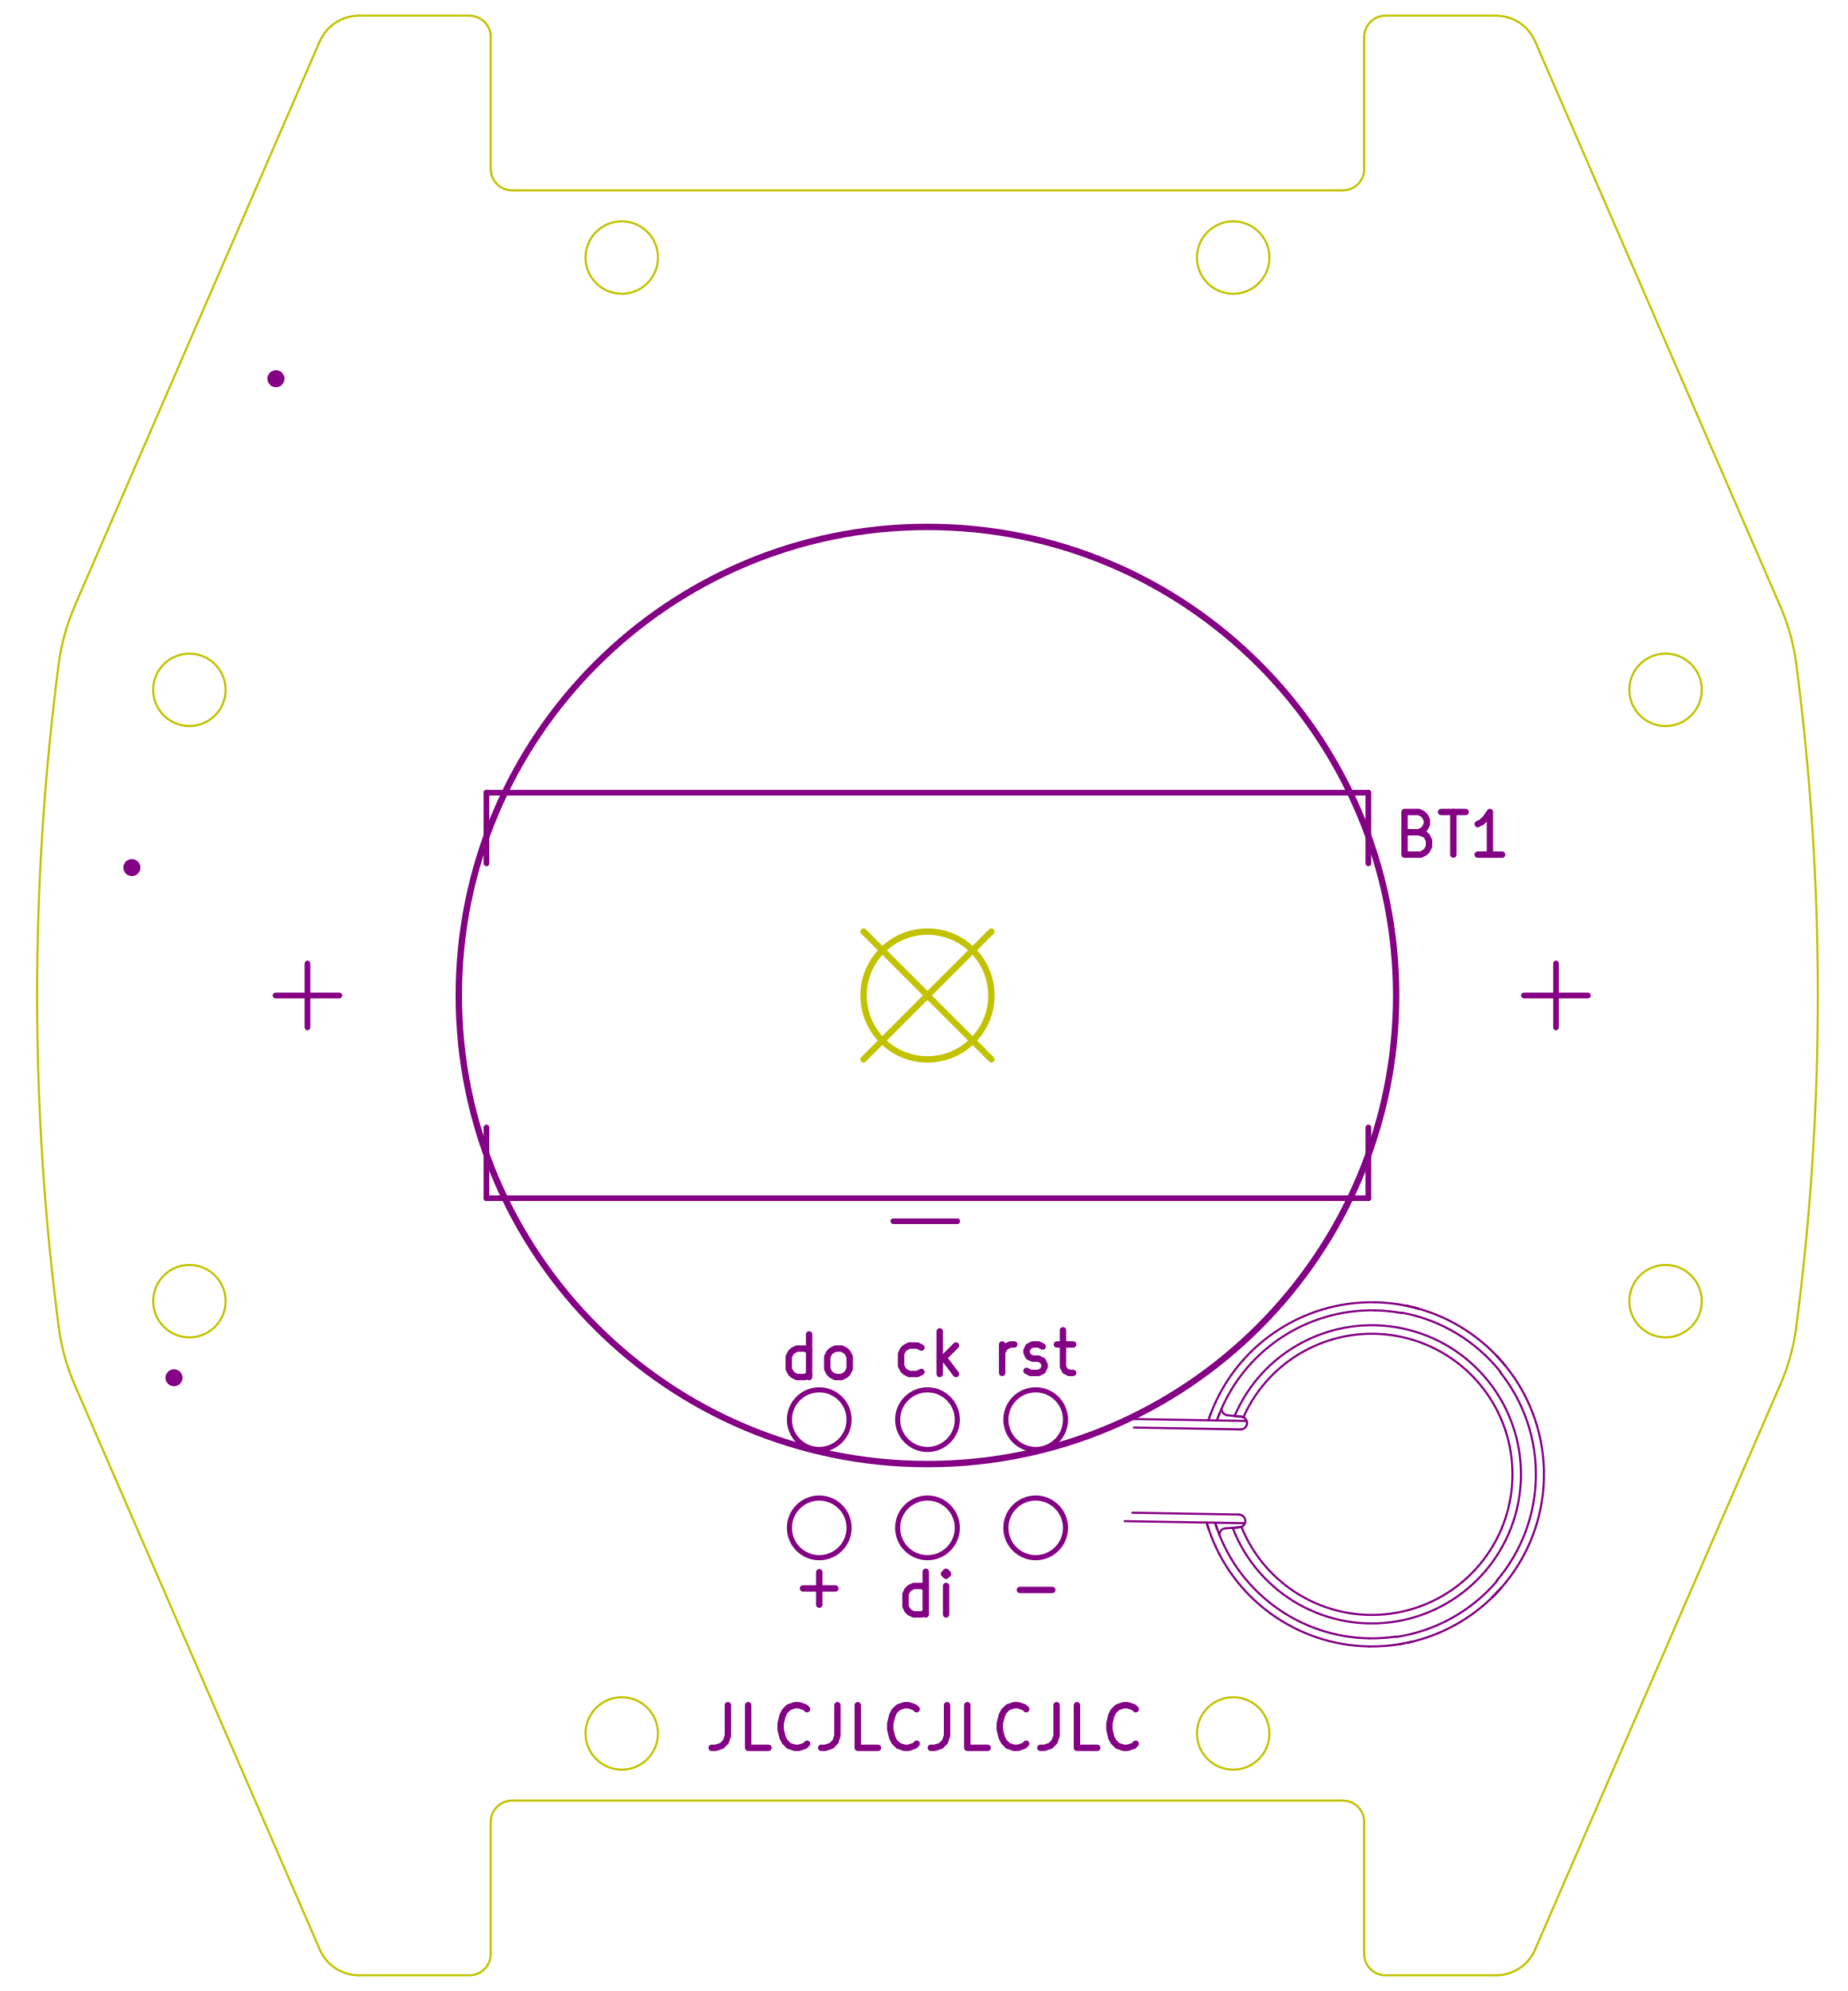
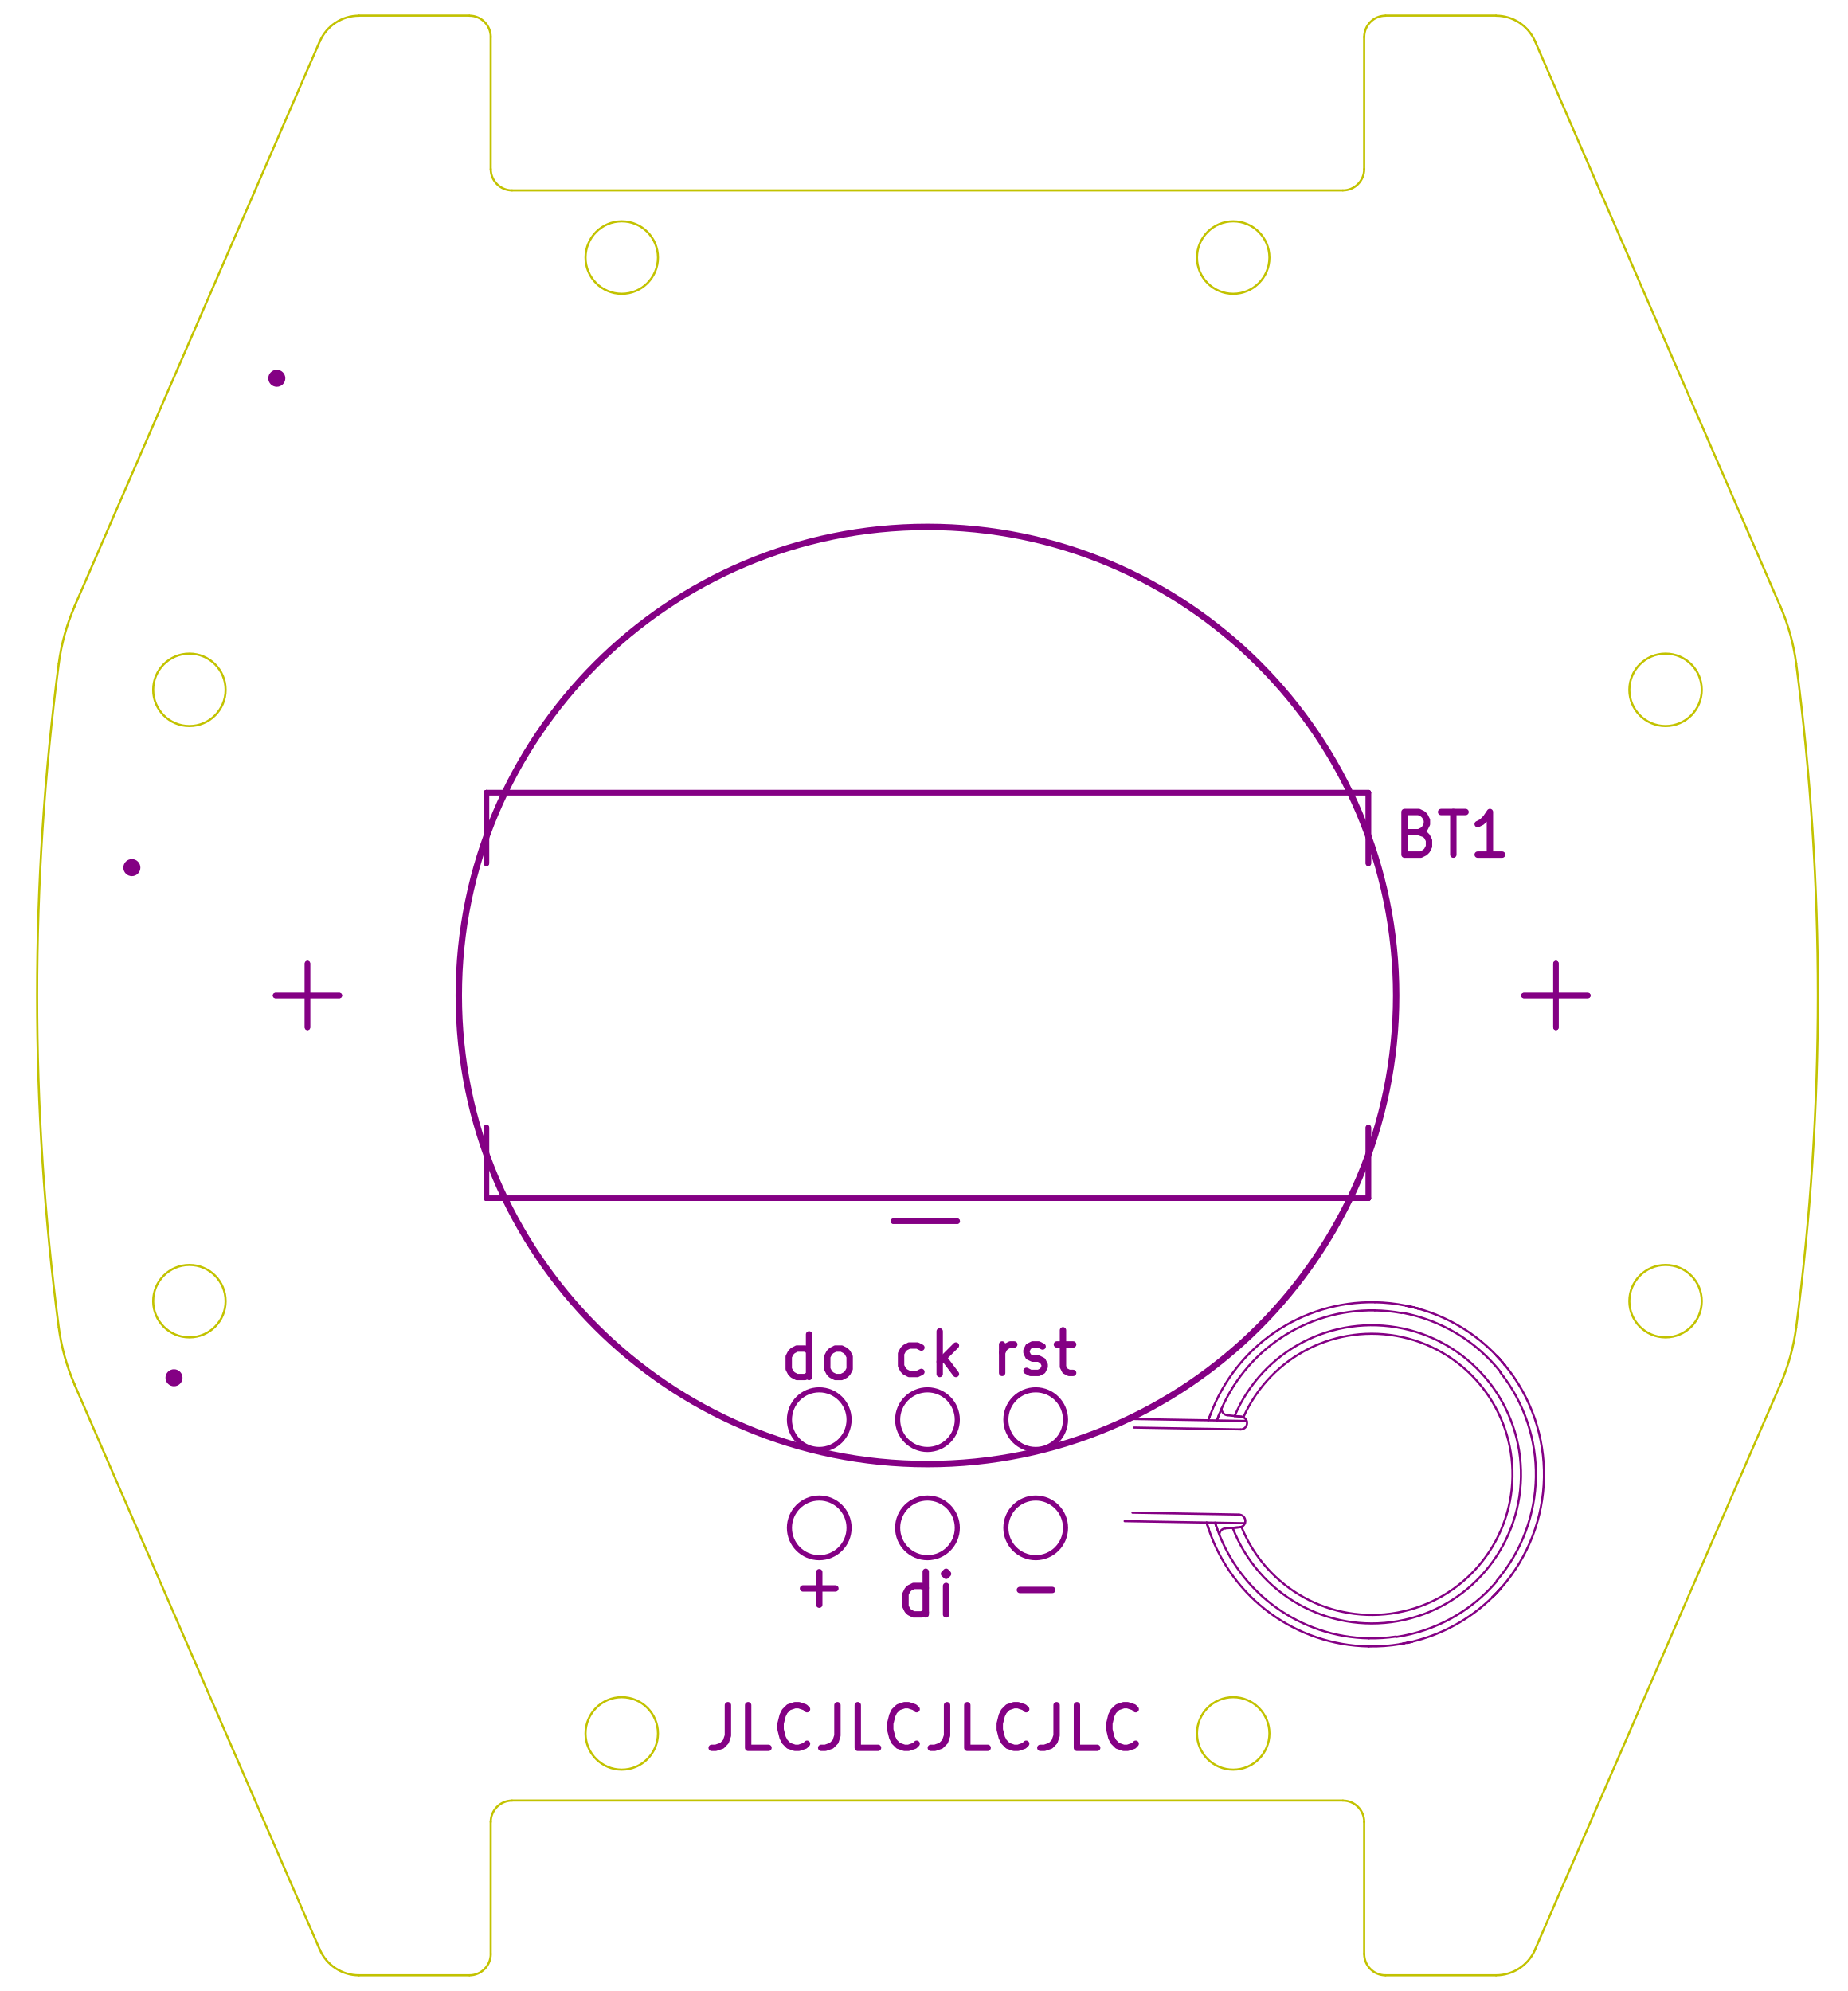
<svg xmlns="http://www.w3.org/2000/svg" version="1.1" width="4.336cm" height="4.674cm" viewBox="0 0 17070 18400">
  <g style="fill:#000000; fill-opacity:1;stroke:#000000; stroke-opacity:1; stroke-linecap:round; stroke-linejoin:round;" transform="translate(0 0) scale(1 1)">
</g>
  <g style="fill:#000000; fill-opacity:0.0;  stroke:#000000; stroke-width:-0; stroke-opacity:1;  stroke-linecap:round; stroke-linejoin:round;">
</g>
  <g style="fill:#840084; fill-opacity:0.0;  stroke:#840084; stroke-width:-0; stroke-opacity:1;  stroke-linecap:round; stroke-linejoin:round;">
</g>
  <g style="fill:#840084; fill-opacity:0.0;  stroke:#840084; stroke-width:19.685; stroke-opacity:1;  stroke-linecap:round; stroke-linejoin:round;">
    <path d="M11471.2 14111.1 A1299.21 1299.21 0.0 1 0 11488.9 13098" />
    <path d="M12938.1 15194.3 A1590.55 1590.55 0.0 0 0 12944.8 15193.1" />
    <path d="M12963.7 15189.8 A1590.55 1590.55 0.0 0 0 12973.1 15188" />
    <path d="M13001.7 15182.3 A1590.55 1590.55 0.0 0 0 13006.5 15181.3" />
    <path d="M13014 15179.7 A1590.55 1590.55 0.0 0 0 13048.6 15171.8" />
    <path d="M13790.2 14760.7 A1590.55 1590.55 0.0 0 0 13829.4 14720.9" />
    <path d="M13837 14712.8 A1590.55 1590.55 0.0 0 0 13862.9 14684.5" />
    <path d="M13866.8 14680.1 A1590.55 1590.55 0.0 0 0 13867.8 14678.9" />
    <path d="M13903.9 12614.2 A1590.55 1590.55 0.0 0 0 13899.6 12609" />
    <path d="M13887.2 12594.2 A1590.55 1590.55 0.0 0 0 13881 12587" />
    <path d="M13861.7 12565 A1590.55 1590.55 0.0 0 0 13858.5 12561.4" />
    <path d="M13853.3 12555.7 A1590.55 1590.55 0.0 0 0 13829.1 12529.7" />
    <path d="M13102.4 12093 A1590.55 1590.55 0.0 0 0 13048.3 12079" />
    <path d="M13037.5 12076.5 A1590.55 1590.55 0.0 0 0 13000 12068.2" />
    <path d="M12994.3 12067 A1590.55 1590.55 0.0 0 0 12992.7 12066.7" />
    <path d="M11519 13132 L10409 13113 " />
    <path d="M10392 14058 L11503 14077 " />
    <path d="M13865 12678.8 A1519.69 1519.69 0.0 0 0 12953.9 12131.3" />
    <path d="M12901.6 15128.3 A1519.69 1519.69 0.0 0 0 13831.3 14613" />
    <path d="M11322.3 14124.8 A59.055 59.055 0.0 0 0 11267.4 14184.8" />
    <path d="M11287.8 13017.3 A59.055 59.055 0.0 0 0 11340.6 13079.1" />
    <path d="M11390 14120 L11439 14116 " />
    <path d="M11390 14120 L11322 14124 " />
    <path d="M11340 13079 L11408 13086 " />
    <path d="M11457 13091 L11408 13086 " />
    <path d="M11460 14114 L11469 14111 " />
    <path d="M11471 14111 L11452 14115 " />
    <path d="M11452 14115 L11390 14120 " />
    <path d="M11390.1 14120.1 A1377.95 1377.95 0.0 1 0 11408.1 13086.2" />
    <path d="M11408 13086 L11469 13092 " />
    <path d="M11487 13097 L11478 13094 " />
    <path d="M11469 13092 L11488 13097 " />
    <path d="M11462.8 13210.5 A59.055 59.055 0.0 0 0 11488.9 13098" />
    <path d="M11471.2 14111.1 A59.055 59.055 0.0 0 0 11449 13997.8" />
    <path d="M11449 13997 L10464 13980 " />
    <path d="M10478 13193 L11462 13210 " />
    <path d="M12938.1 15194.3 A1590.55 1590.55 0.0 0 0 12944.8 15193.1" />
    <path d="M12963.7 15189.8 A1590.55 1590.55 0.0 0 0 12973.1 15188" />
    <path d="M13001.7 15182.3 A1590.55 1590.55 0.0 0 0 13006.5 15181.3" />
    <path d="M13014 15179.7 A1590.55 1590.55 0.0 0 0 13048.6 15171.8" />
    <path d="M13790.2 14760.7 A1590.55 1590.55 0.0 0 0 13829.4 14720.9" />
    <path d="M13837 14712.8 A1590.55 1590.55 0.0 0 0 13862.9 14684.5" />
    <path d="M13866.8 14680.1 A1590.55 1590.55 0.0 0 0 13867.8 14678.9" />
    <path d="M13903.9 12614.2 A1590.55 1590.55 0.0 0 0 13899.6 12609" />
    <path d="M13887.2 12594.2 A1590.55 1590.55 0.0 0 0 13881 12587" />
    <path d="M13861.7 12565 A1590.55 1590.55 0.0 0 0 13858.5 12561.4" />
    <path d="M13853.3 12555.7 A1590.55 1590.55 0.0 0 0 13829.1 12529.7" />
    <path d="M13102.4 12093 A1590.55 1590.55 0.0 0 0 13048.3 12079" />
    <path d="M13037.5 12076.5 A1590.55 1590.55 0.0 0 0 13000 12068.2" />
    <path d="M12994.3 12067 A1590.55 1590.55 0.0 0 0 12992.7 12066.7" />
    <path d="M11227 14072 L11247 14132 " />
    <path d="M11266 13069 L11244 13127 " />
    <path d="M11245.1 14125 A1515.75 1515.75 0.0 0 0 11247.6 14132.1" />
    <path d="M11236 14098.1 A1515.75 1515.75 0.0 0 0 11242.4 14117.1" />
    <path d="M11230.4 14080.5 A1515.75 1515.75 0.0 0 0 11232.9 14088.4" />
    <path d="M11253.5 13102.6 A1515.75 1515.75 0.0 0 0 11244.4 13127.9" />
    <path d="M11266.2 13069.2 A1515.75 1515.75 0.0 0 0 11256.8 13093.6" />
    <path d="M13068 12083 L12992 12066 " />
    <path d="M13102 12093 L13068 12083 " />
    <path d="M13829.1 12529.7 A1590.55 1590.55 0.0 0 0 13102.4 12093" />
    <path d="M13853 12555 L13829 12529 " />
    <path d="M13903 12614 L13853 12555 " />
    <path d="M13815 14735 L13867 14678 " />
    <path d="M13790 14760 L13815 14735 " />
    <path d="M13048.6 15171.8 A1590.55 1590.55 0.0 0 0 13790.2 14760.7" />
    <path d="M13014 15179 L13048 15171 " />
    <path d="M12938 15194 L13014 15179 " />
    <path d="M13867.8 14678.9 A1590.55 1590.55 0.0 0 0 13903.9 12614.2" />
    <path d="M13829.2 14609.3 A1515.75 1515.75 0.0 0 0 13862.9 12682.4" />
    <path d="M12951.7 12134.9 A1515.75 1515.75 0.0 0 0 12702.6 12109.9" />
    <path d="M12702.6 12109.9 A1515.75 1515.75 0.0 0 0 11266.2 13069.2" />
    <path d="M12992.7 12066.7 A1590.55 1590.55 0.0 0 0 12703.9 12035.1" />
    <path d="M12648.4 15215.7 A1590.55 1590.55 0.0 0 0 12938.1 15194.3" />
    <path d="M11247.6 14132.1 A1515.75 1515.75 0.0 0 0 12649.7 15140.9" />
    <path d="M12649.7 15140.9 A1515.75 1515.75 0.0 0 0 12899.5 15124.6" />
    <path d="M11168 14130 L11149 14071 " />
    <path d="M11165 13126 L11186 13067 " />
    <path d="M12703.9 12035.1 A1590.55 1590.55 0.0 0 0 11186.6 13067.8" />
    <path d="M11168 14130.7 A1590.55 1590.55 0.0 0 0 12648.4 15215.7" />
    <path d="M11186.6 13067.8 A1590.55 1590.55 0.0 0 0 11184.2 13074.2" />
    <path d="M11177.7 13092.3 A1590.55 1590.55 0.0 0 0 11174.5 13101.3" />
    <path d="M11149.4 14071.3 A1590.55 1590.55 0.0 0 0 11150.9 14076.4" />
    <path d="M11154.1 14087 A1590.55 1590.55 0.0 0 0 11165.7 14123.6" />
    <path d="M11167.5 14129.1 A1590.55 1590.55 0.0 0 0 11168 14130.7" />
  </g>
  <g style="fill:#840084; fill-opacity:0.0;  stroke:#840084; stroke-width:59.055; stroke-opacity:1;  stroke-linecap:round; stroke-linejoin:round;">
    <circle cx="8570" cy="9200" r="4330.71" />
    <text x="8580" y="12716.9" textLength="502.625" font-size="524.934" lengthAdjust="spacingAndGlyphs" text-anchor="middle" opacity="0">ck</text>
    <path d="M8514 12679 L8476 12698 L8401 12698 L8364 12679 L8345 12660 L8326 12623 L8326 12510 L8345 12473 L8364 12454 L8401 12435 L8476 12435 L8514 12454 " />
    <path d="M8683 12698 L8683 12304 " />
    <path d="M8720 12548 L8833 12698 " />
    <path d="M8833 12435 L8683 12585 " />
    <text x="7570" y="12744.9" textLength="635.639" font-size="524.934" lengthAdjust="spacingAndGlyphs" text-anchor="middle" opacity="0">do</text>
    <path d="M7476 12726 L7476 12332 " />
    <path d="M7476 12707 L7438 12726 L7363 12726 L7326 12707 L7307 12688 L7288 12651 L7288 12538 L7307 12501 L7326 12482 L7363 12463 L7438 12463 L7476 12482 " />
    <path d="M7719 12726 L7682 12707 L7663 12688 L7644 12651 L7644 12538 L7663 12501 L7682 12482 L7719 12463 L7776 12463 L7813 12482 L7832 12501 L7851 12538 L7851 12651 L7832 12688 L7813 12707 L7776 12726 L7719 12726 " />
    <text x="8564" y="14938.9" textLength="466.91" font-size="524.934" lengthAdjust="spacingAndGlyphs" text-anchor="middle" opacity="0">di</text>
    <path d="M8554 14920 L8554 14526 " />
    <path d="M8554 14901 L8517 14920 L8442 14920 L8404 14901 L8385 14882 L8367 14845 L8367 14732 L8385 14695 L8404 14676 L8442 14657 L8517 14657 L8554 14676 " />
    <path d="M8742 14920 L8742 14657 " />
    <path d="M8742 14526 L8723 14545 L8742 14563 L8760 14545 L8742 14526 L8742 14563 " />
    <text x="9560" y="12706.9" textLength="710.63" font-size="524.934" lengthAdjust="spacingAndGlyphs" text-anchor="middle" opacity="0">rst</text>
    <path d="M9260 12688 L9260 12425 " />
    <path d="M9260 12500 L9278 12463 L9297 12444 L9335 12425 L9372 12425 " />
    <path d="M9485 12669 L9522 12688 L9597 12688 L9634 12669 L9653 12631 L9653 12613 L9634 12575 L9597 12556 L9541 12556 L9503 12538 L9485 12500 L9485 12481 L9503 12444 L9541 12425 L9597 12425 L9634 12444 " />
    <path d="M9766 12425 L9916 12425 " />
    <path d="M9822 12294 L9822 12631 L9841 12669 L9878 12688 L9916 12688 " />
    <text x="8545" y="16171.9" textLength="3972.72" font-size="524.934" lengthAdjust="spacingAndGlyphs" text-anchor="middle" opacity="0">JLCJLCJLCJLC</text>
    <path d="M6726 15759 L6726 16040 L6707 16096 L6670 16134 L6613 16153 L6576 16153 " />
    <path d="M7101 16153 L6913 16153 L6913 15759 " />
    <path d="M7457 16115 L7438 16134 L7382 16153 L7345 16153 L7288 16134 L7251 16096 L7232 16059 L7213 15984 L7213 15928 L7232 15853 L7251 15815 L7288 15778 L7345 15759 L7382 15759 L7438 15778 L7457 15796 " />
    <path d="M7738 15759 L7738 16040 L7720 16096 L7682 16134 L7626 16153 L7588 16153 " />
    <path d="M8113 16153 L7926 16153 L7926 15759 " />
    <path d="M8470 16115 L8451 16134 L8395 16153 L8357 16153 L8301 16134 L8263 16096 L8245 16059 L8226 15984 L8226 15928 L8245 15853 L8263 15815 L8301 15778 L8357 15759 L8395 15759 L8451 15778 L8470 15796 " />
    <path d="M8751 15759 L8751 16040 L8732 16096 L8694 16134 L8638 16153 L8601 16153 " />
    <path d="M9126 16153 L8938 16153 L8938 15759 " />
    <path d="M9482 16115 L9463 16134 L9407 16153 L9369 16153 L9313 16134 L9276 16096 L9257 16059 L9238 15984 L9238 15928 L9257 15853 L9276 15815 L9313 15778 L9369 15759 L9407 15759 L9463 15778 L9482 15796 " />
    <path d="M9763 15759 L9763 16040 L9744 16096 L9707 16134 L9651 16153 L9613 16153 " />
    <path d="M10138 16153 L9951 16153 L9951 15759 " />
    <path d="M10494 16115 L10476 16134 L10419 16153 L10382 16153 L10326 16134 L10288 16096 L10269 16059 L10251 15984 L10251 15928 L10269 15853 L10288 15815 L10326 15778 L10382 15759 L10419 15759 L10476 15778 L10494 15796 " />
    <text x="7570" y="14848.9" textLength="410.667" font-size="524.934" lengthAdjust="spacingAndGlyphs" text-anchor="middle" opacity="0">+</text>
    <path d="M7420 14680 L7719 14680 " />
    <path d="M7570 14830 L7570 14530 " />
    <text x="9574" y="14862.9" textLength="410.667" font-size="524.934" lengthAdjust="spacingAndGlyphs" text-anchor="middle" opacity="0">-</text>
    <path d="M9424 14694 L9723 14694 " />
  </g>
  <g style="fill:#840084; fill-opacity:0.0;  stroke:#840084; stroke-width:50; stroke-opacity:1;  stroke-linecap:round; stroke-linejoin:round;">
+     <path d="M14672 9200 L14081 9200 " />
+     <path d="M12644 10420 L12644 11074 " />
+     <path d="M12644 11074 L4495 11074 " />
+     <path d="M4495 11074 L4495 10420 " />
+     <path d="M4495 7979 L4495 7325 " />
+     <path d="M4495 7325 L12644 7325 " />
+     <path d="M12644 7325 L12644 7979 " />
+     <path d="M14377 8904 L14377 9495 " />
+     <path d="M8845 11286 L8255 11286 " />
+     <path d="M3136 9200 L2546 9200 " />
+     <path d="M2841 8904 L2841 9495 " />
+   </g>
+   <g style="fill:#840084; fill-opacity:0.0;  stroke:#840084; stroke-width:78.74; stroke-opacity:1;  stroke-linecap:round; stroke-linejoin:round;">
+     <circle cx="1607.8" cy="12733" r="39.37" />
+     <circle cx="1218.43" cy="8017.9" r="39.37" />
+     <circle cx="2557.72" cy="3495.67" r="39.37" />
+   </g>
+   <g style="fill:#840084; fill-opacity:0.0;  stroke:#840084; stroke-width:47.244; stroke-opacity:1;  stroke-linecap:round; stroke-linejoin:round;">
+     <circle cx="7570" cy="14120" r="275.591" />
+     <circle cx="8570" cy="14120" r="275.591" />
+     <circle cx="7570" cy="13120" r="275.591" />
+     <circle cx="8570" cy="13120" r="275.591" />
+     <circle cx="9570" cy="13120" r="275.591" />
+     <circle cx="9570" cy="14120" r="275.591" />
+   </g>
+   <g style="fill:#840084; fill-opacity:0.0;  stroke:#840084; stroke-width:50; stroke-opacity:1;  stroke-linecap:round; stroke-linejoin:round;">
    <path d="M2841 8904 L2841 9495 " />
    <path d="M3136 9200 L2546 9200 " />
    <path d="M8845 11286 L8255 11286 " />
    <path d="M14377 8904 L14377 9495 " />
    <path d="M12644 7325 L12644 7979 " />
    <path d="M4495 7325 L12644 7325 " />
    <path d="M4495 7979 L4495 7325 " />
    <path d="M4495 11074 L4495 10420 " />
    <path d="M12644 11074 L4495 11074 " />
    <path d="M12644 10420 L12644 11074 " />
    <path d="M14672 9200 L14081 9200 " />
-   </g>
-   <g style="fill:#840084; fill-opacity:0.0;  stroke:#840084; stroke-width:78.74; stroke-opacity:1;  stroke-linecap:round; stroke-linejoin:round;">
-     <circle cx="1607.8" cy="12733" r="39.37" />
-     <circle cx="1218.43" cy="8017.9" r="39.37" />
-     <circle cx="2549.72" cy="3499.67" r="39.37" />
-   </g>
-   <g style="fill:#840084; fill-opacity:0.0;  stroke:#840084; stroke-width:47.244; stroke-opacity:1;  stroke-linecap:round; stroke-linejoin:round;">
-     <circle cx="7570" cy="14120" r="275.591" />
-     <circle cx="8570" cy="14120" r="275.591" />
-     <circle cx="7570" cy="13120" r="275.591" />
-     <circle cx="8570" cy="13120" r="275.591" />
-     <circle cx="9570" cy="13120" r="275.591" />
-     <circle cx="9570" cy="14120" r="275.591" />
-   </g>
-   <g style="fill:#840084; fill-opacity:0.0;  stroke:#840084; stroke-width:50; stroke-opacity:1;  stroke-linecap:round; stroke-linejoin:round;">
-     <path d="M14672 9200 L14081 9200 " />
-     <path d="M12644 10420 L12644 11074 " />
-     <path d="M12644 11074 L4495 11074 " />
-     <path d="M4495 11074 L4495 10420 " />
-     <path d="M4495 7979 L4495 7325 " />
-     <path d="M4495 7325 L12644 7325 " />
-     <path d="M12644 7325 L12644 7979 " />
-     <path d="M14377 8904 L14377 9495 " />
-     <path d="M8845 11286 L8255 11286 " />
-     <path d="M3136 9200 L2546 9200 " />
-     <path d="M2841 8904 L2841 9495 " />
  </g>
  <g style="fill:#840084; fill-opacity:0.0;  stroke:#840084; stroke-width:59.055; stroke-opacity:1;  stroke-linecap:round; stroke-linejoin:round;">
    <text x="13420" y="7917.2" textLength="993.747" font-size="525.869" lengthAdjust="spacingAndGlyphs" text-anchor="middle" opacity="0">BT1</text>
    <path d="M13110 7691 L13166 7710 L13185 7729 L13204 7766 L13204 7823 L13185 7860 L13166 7879 L13128 7898 L12978 7898 L12978 7504 L13110 7504 L13147 7522 L13166 7541 L13185 7579 L13185 7616 L13166 7654 L13147 7673 L13110 7691 L12978 7691 " />
    <path d="M13316 7504 L13542 7504 " />
    <path d="M13429 7898 L13429 7504 " />
    <path d="M13880 7898 L13654 7898 " />
    <path d="M13767 7898 L13767 7504 L13729 7560 L13692 7597 L13654 7616 " />
    <g>
</g>
  </g>
  <g style="fill:#000000; fill-opacity:0.0;  stroke:#000000; stroke-width:59.055; stroke-opacity:1;  stroke-linecap:round; stroke-linejoin:round;">
</g>
  <g style="fill:#C2C200; fill-opacity:0.0;  stroke:#C2C200; stroke-width:59.055; stroke-opacity:1;  stroke-linecap:round; stroke-linejoin:round;">
</g>
  <g style="fill:#C2C200; fill-opacity:0.0;  stroke:#C2C200; stroke-width:19.685; stroke-opacity:1;  stroke-linecap:round; stroke-linejoin:round;">
    <circle cx="15390" cy="12024.9" r="334.646" />
    <circle cx="15390" cy="6375.07" r="334.646" />
    <circle cx="5745.07" cy="16020" r="334.646" />
    <circle cx="11394.9" cy="16020" r="334.646" />
    <circle cx="5745.07" cy="2380.02" r="334.646" />
    <circle cx="11394.9" cy="2380.02" r="334.646" />
    <circle cx="1750.02" cy="6375.07" r="334.646" />
    <circle cx="1750.02" cy="12024.9" r="334.646" />
    <path d="M14184 381 L16451 5605 " />
    <path d="M14184.6 381.871 A393.701 393.701 0.0 0 0 13823.5 144.882" />
    <path d="M12802 144 L13823 144 " />
    <path d="M12802.3 144.882 A196.85 196.85 0.0 0 0 12605.4 341.733" />
    <path d="M12605 1562 L12605 341 " />
    <path d="M12408.6 1759.06 A196.85 196.85 0.0 0 0 12605.4 1562.21" />
    <path d="M4731 1759 L12408 1759 " />
    <path d="M4534.57 1562.21 A196.85 196.85 0.0 0 0 4731.42 1759.06" />
    <path d="M4534 341 L4534 1562 " />
    <path d="M4534.57 341.733 A196.85 196.85 0.0 0 0 4337.72 144.882" />
    <path d="M3316 144 L4337 144 " />
    <path d="M3316.53 144.882 A393.701 393.701 0.0 0 0 2955.36 381.871" />
    <path d="M688 5605 L2955 381 " />
    <path d="M688.835 5605.42 A1968.5 1968.5 0.0 0 0 542.824 6133.43" />
    <path d="M542.824 6133.43 A23622 23622 0.0 0 0 542.824 12266.6" />
    <path d="M542.824 12266.6 A1968.5 1968.5 0.0 0 0 688.835 12794.6" />
    <path d="M2955 18018 L688 12794 " />
    <path d="M2955.36 18018.1 A393.701 393.701 0.0 0 0 3316.53 18255.1" />
    <path d="M4337 18255 L3316 18255 " />
    <path d="M4337.72 18255.1 A196.85 196.85 0.0 0 0 4534.57 18058.3" />
    <path d="M4534 16837 L4534 18058 " />
    <path d="M4731.42 16640.9 A196.85 196.85 0.0 0 0 4534.57 16837.8" />
    <path d="M12408 16640 L4731 16640 " />
    <path d="M12605.4 16837.8 A196.85 196.85 0.0 0 0 12408.6 16640.9" />
    <path d="M12605 18058 L12605 16837 " />
    <path d="M12605.4 18058.3 A196.85 196.85 0.0 0 0 12802.3 18255.1" />
    <path d="M13823 18255 L12802 18255 " />
    <path d="M13823.5 18255.1 A393.7 393.7 0.0 0 0 14184.6 18018.1" />
    <path d="M16451 12794 L14184 18018 " />
    <path d="M16451.2 12794.6 A1968.5 1968.5 0.0 0 0 16597.2 12266.6" />
    <path d="M16597.2 12266.6 A23622 23622 0.0 0 0 16597.2 6133.43" />
    <path d="M16597.2 6133.43 A1968.5 1968.5 0.0 0 0 16451.2 5605.42" />
-   </g>
-   <g style="fill:#C2C200; fill-opacity:0.0;  stroke:#C2C200; stroke-width:59.055; stroke-opacity:1;  stroke-linecap:round; stroke-linejoin:round;">
-     <circle cx="8570" cy="9200" r="590.551" />
-     <path d="M9160 8609 L7979 9790 " />
-     <path d="M9160 9790 L7979 8609 " />
    <g>
</g>
    <g>
</g>
    <g>
</g>
    <g>
</g>
    <g>
</g>
    <g>
</g>
    <g>
</g>
    <g>
</g>
    <g>
</g>
    <g>
</g>
    <g>
</g>
    <g>
</g>
    <g>
</g>
    <g>
</g>
    <g>
</g>
    <g>
</g>
    <g>
</g>
    <g>
</g>
    <g>
</g>
    <g>
</g>
    <g>
</g>
    <g>
</g>
    <g>
</g>
    <g>
</g>
    <g>
</g>
    <g>
</g>
    <g>
</g>
    <g>
</g>
    <g>
</g>
    <g>
</g>
    <g>
</g>
    <g>
</g>
    <g>
</g>
    <g>
</g>
    <g>
</g>
    <g>
</g>
    <g>
</g>
    <g>
</g>
    <g>
</g>
    <g>
</g>
    <g>
</g>
    <g>
</g>
    <g>
</g>
    <g>
</g>
    <g>
</g>
    <g>
</g>
    <g>
</g>
    <g>
</g>
    <g>
</g>
    <g>
</g>
    <g>
</g>
    <g>
</g>
    <g>
</g>
    <g>
</g>
    <g>
</g>
    <g>
</g>
    <g>
</g>
    <g>
</g>
    <g>
</g>
    <g>
</g>
    <g>
</g>
    <g>
</g>
    <g>
</g>
    <g>
</g>
    <g>
</g>
    <g>
</g>
    <g>
</g>
    <g>
</g>
    <g>
</g>
    <g>
</g>
    <g>
</g>
    <g>
</g>
    <g>
</g>
    <g>
</g>
    <g>
</g>
    <g>
</g>
    <g>
</g>
    <g>
</g>
    <g>
</g>
    <g>
</g>
    <g>
</g>
    <g>
</g>
    <g>
</g>
    <g>
</g>
    <g>
</g>
    <g>
</g>
    <g>
</g>
    <g>
</g>
    <g>
</g>
    <g>
</g>
    <g>
</g>
    <g>
</g>
    <g>
</g>
    <g>
</g>
    <g>
</g>
    <g>
</g>
    <g>
</g>
    <g>
</g>
    <g>
</g>
    <g>
</g>
    <g>
</g>
    <g>
</g>
    <g>
</g>
    <g>
</g>
    <g>
</g>
    <g>
</g>
    <g>
</g>
    <g>
</g>
    <g>
</g>
    <g>
</g>
    <g>
</g>
    <g>
</g>
    <g>
</g>
    <g>
</g>
    <g>
</g>
    <g>
</g>
    <g>
</g>
    <g>
</g>
  </g>
</svg>
